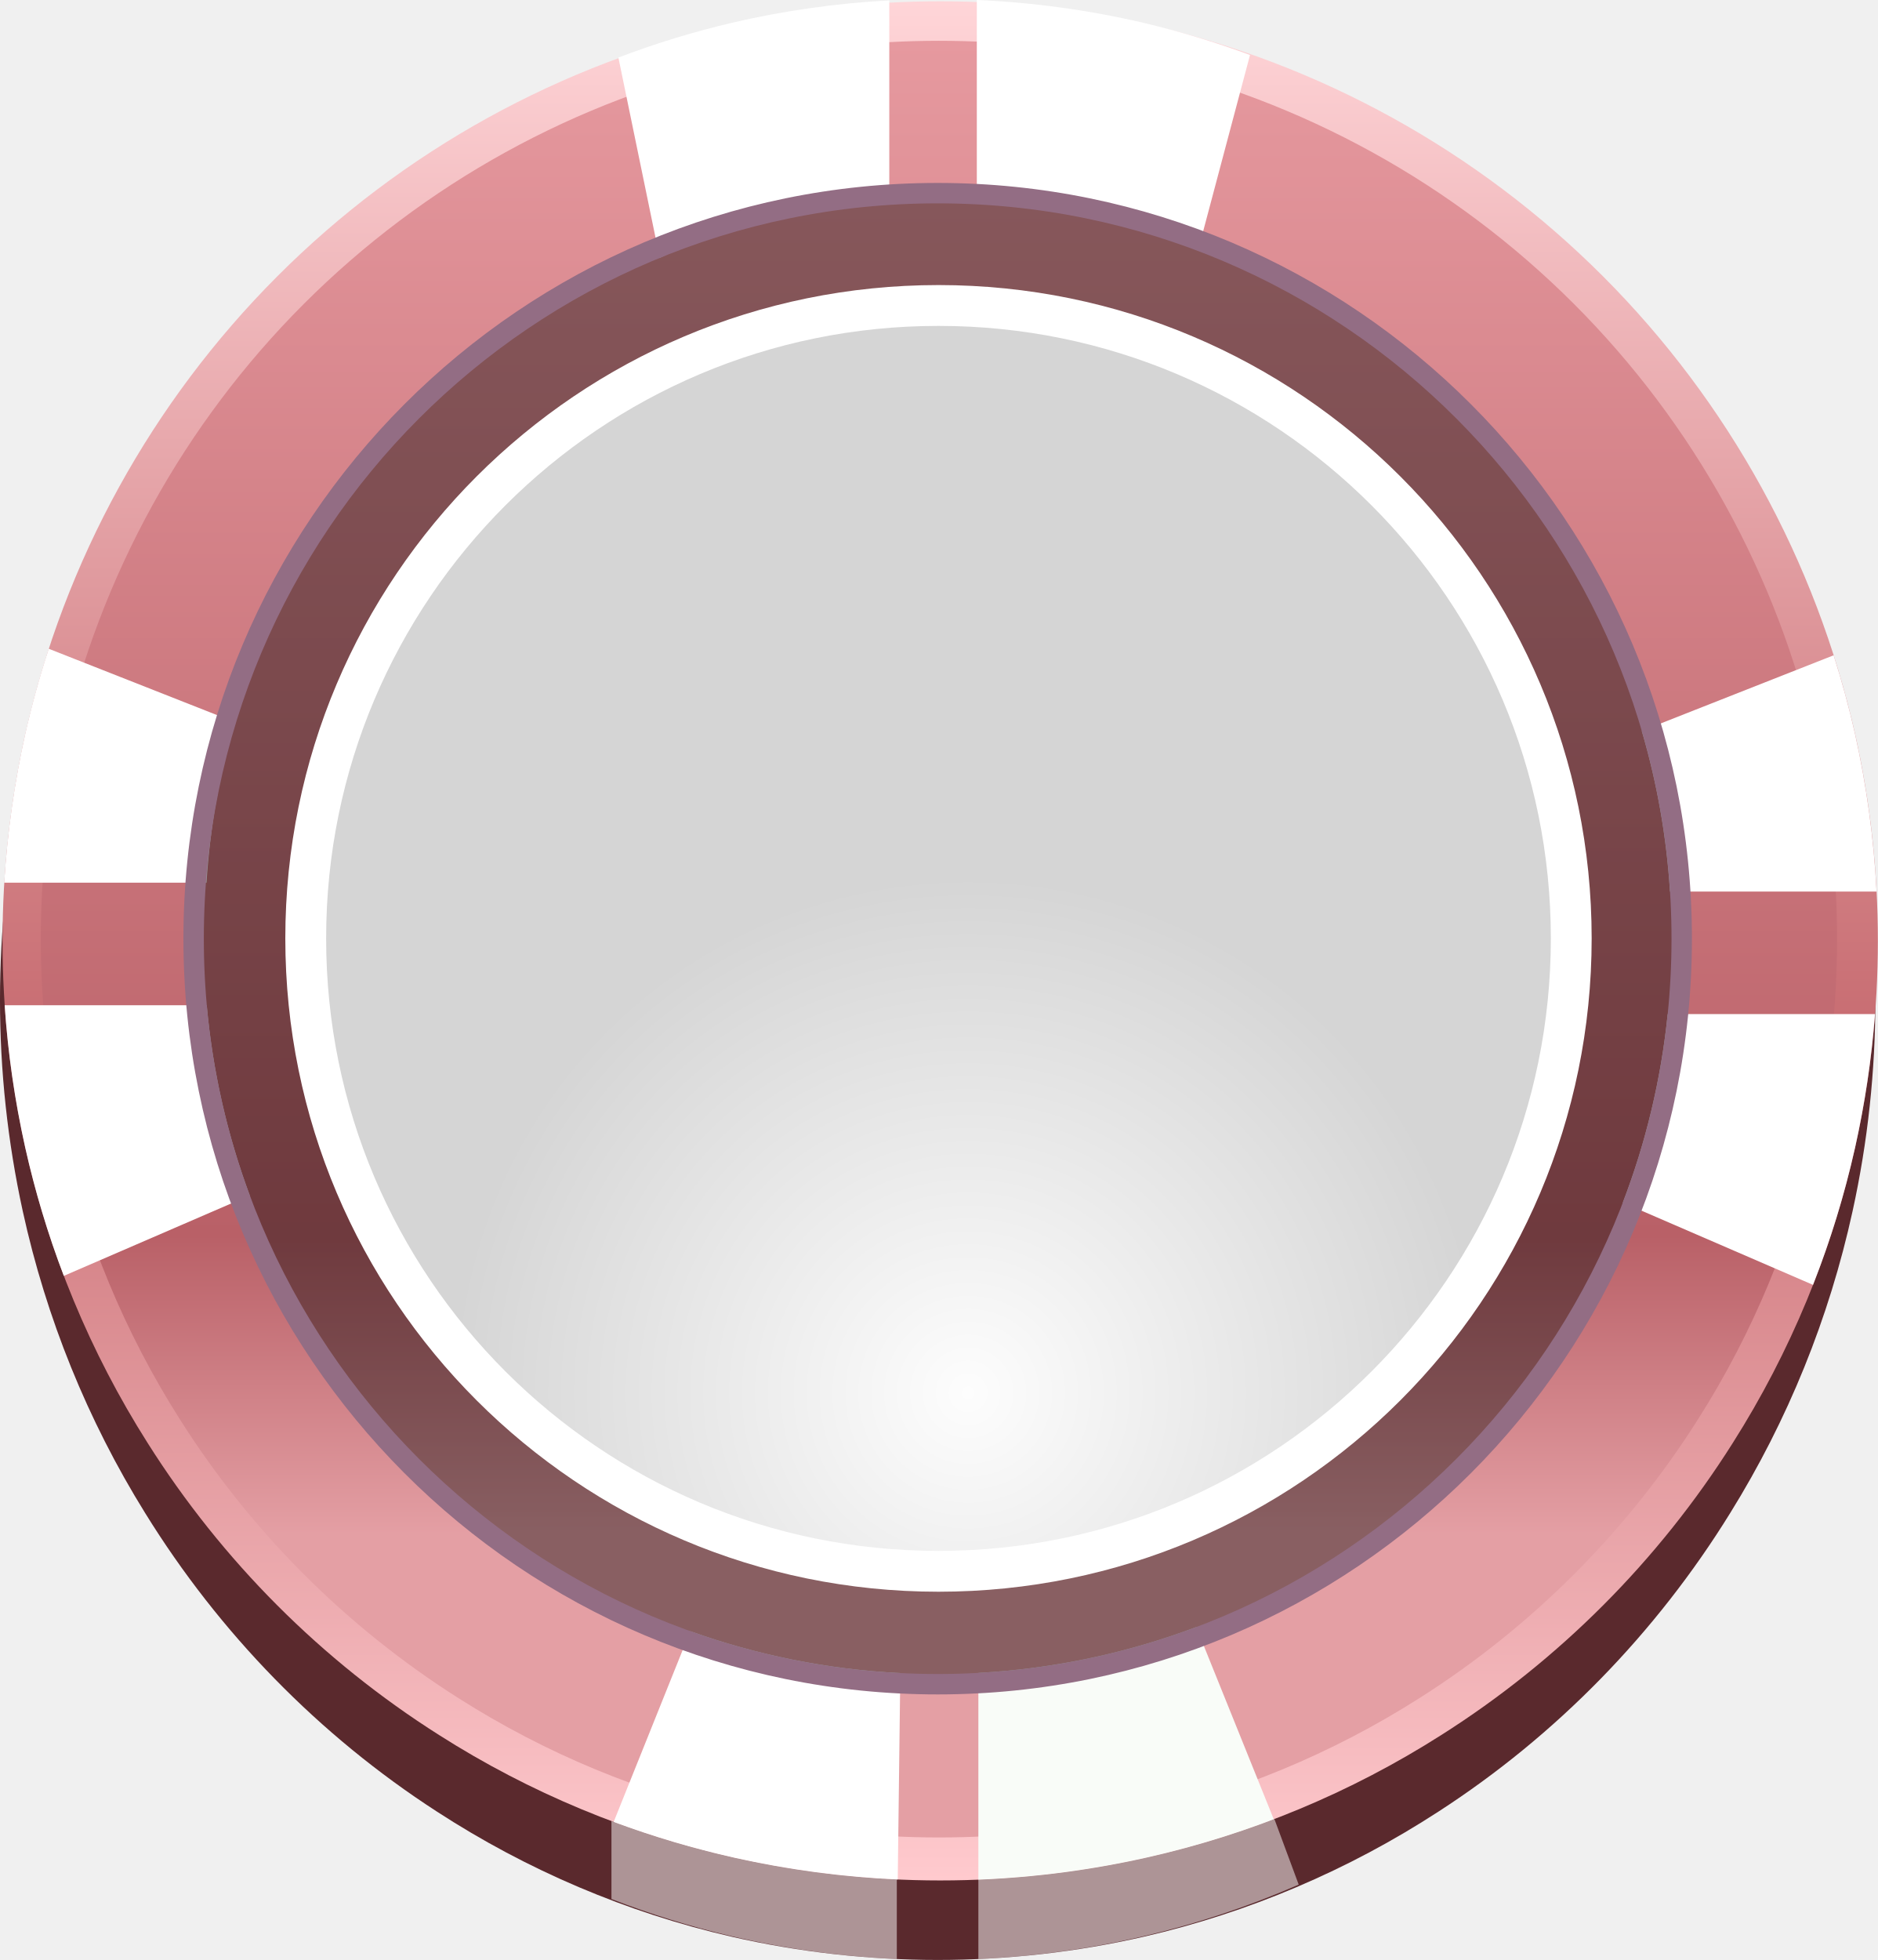
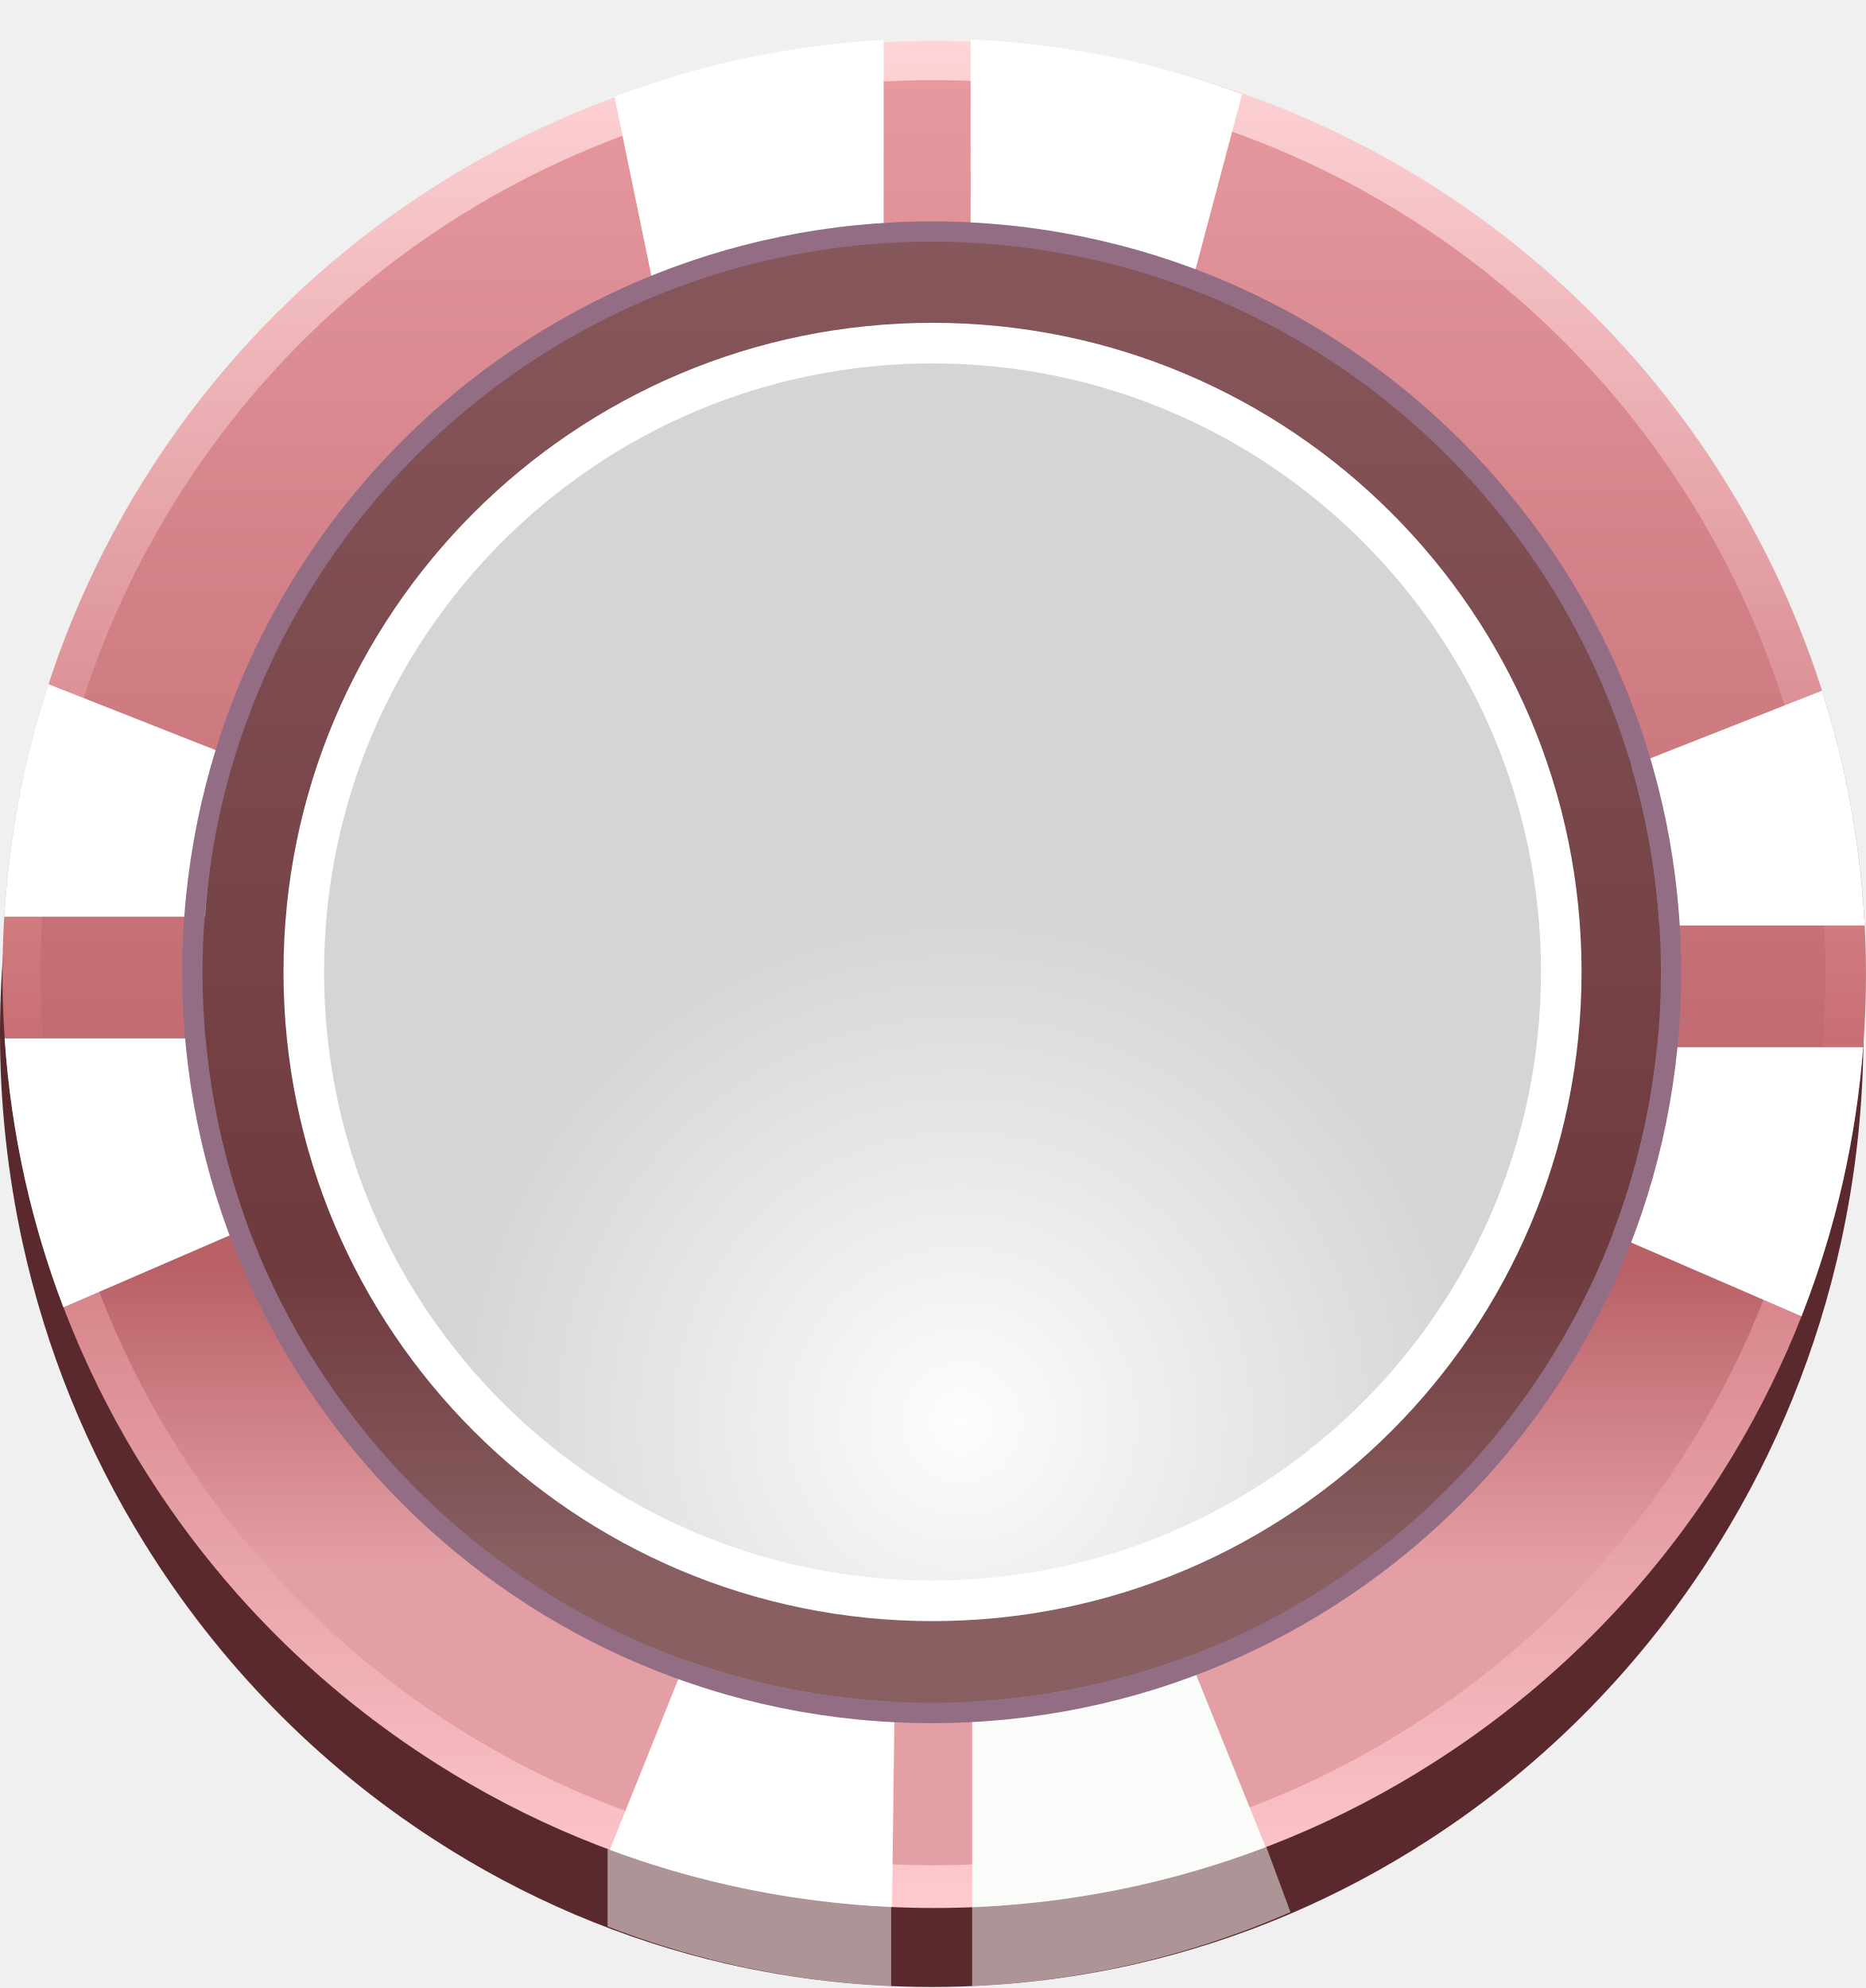
- <svg xmlns="http://www.w3.org/2000/svg" width="46" height="48" viewBox="0 0 46 48" fill="none">
-   <path d="M45.938 24.489C45.94 26.228 45.753 27.962 45.381 29.659C44.807 32.282 43.793 34.782 42.385 37.05C40.563 39.999 38.123 42.497 35.242 44.362C33.026 45.803 30.583 46.841 28.021 47.429C24.694 48.189 21.244 48.189 17.918 47.429C15.356 46.841 12.913 45.803 10.697 44.362C7.816 42.497 5.376 39.999 3.553 37.05C2.145 34.782 1.131 32.282 0.557 29.659C-0.186 26.253 -0.186 22.721 0.557 19.315C1.516 14.978 3.656 11.007 6.728 7.863C9.801 4.719 13.68 2.53 17.918 1.549C21.244 0.789 24.694 0.789 28.021 1.549C32.258 2.531 36.137 4.72 39.209 7.864C42.281 11.008 44.421 14.978 45.381 19.315C45.753 21.013 45.94 22.748 45.938 24.489Z" fill="#5A292D" />
-   <path d="M46 23.042C46.001 24.744 45.814 26.441 45.443 28.102C44.869 30.669 43.855 33.116 42.447 35.336C40.624 38.222 38.184 40.667 35.303 42.492C33.087 43.903 30.644 44.918 28.082 45.493C24.756 46.238 21.306 46.238 17.979 45.493C15.418 44.918 12.974 43.903 10.758 42.492C7.877 40.667 5.437 38.222 3.615 35.336C2.207 33.116 1.193 30.669 0.619 28.102C-0.124 24.768 -0.124 21.311 0.619 17.978C1.578 13.733 3.717 9.847 6.79 6.77C9.862 3.692 13.742 1.55 17.979 0.59C21.306 -0.154 24.756 -0.154 28.082 0.59C32.319 1.551 36.198 3.694 39.271 6.771C42.343 9.848 44.483 13.733 45.443 17.978C45.815 19.64 46.001 21.338 46 23.042Z" fill="url(#paint0_linear_10072_18264)" />
-   <path d="M45 22.999C45.001 24.627 44.822 26.249 44.466 27.837C43.916 30.291 42.945 32.631 41.597 34.754C39.851 37.513 37.514 39.85 34.755 41.596C32.632 42.944 30.292 43.915 27.838 44.465C24.652 45.177 21.348 45.177 18.162 44.465C15.708 43.915 13.368 42.944 11.245 41.596C8.486 39.85 6.149 37.513 4.403 34.754C3.055 32.631 2.084 30.291 1.534 27.837C0.822 24.65 0.822 21.345 1.534 18.157C2.452 14.099 4.502 10.383 7.444 7.441C10.387 4.499 14.103 2.45 18.162 1.533C21.348 0.821 24.652 0.821 27.838 1.533C31.896 2.451 35.612 4.5 38.554 7.442C41.497 10.384 43.547 14.099 44.466 18.157C44.822 19.747 45.001 21.37 45 22.999Z" fill="url(#paint1_linear_10072_18264)" />
-   <path fill-rule="evenodd" clip-rule="evenodd" d="M23.966 46.033V47.977C25.326 47.915 26.682 47.729 28.019 47.417C29.319 47.112 30.588 46.689 31.813 46.154L31.217 44.547C30.198 44.937 29.149 45.254 28.081 45.493C26.724 45.797 25.347 45.977 23.966 46.033Z" fill="white" fill-opacity="0.5" />
-   <path fill-rule="evenodd" clip-rule="evenodd" d="M14.978 44.599L14.978 46.507C15.935 46.878 16.917 47.183 17.916 47.417C19.253 47.729 20.609 47.915 21.968 47.977V46.028C20.629 45.966 19.294 45.788 17.978 45.494C16.957 45.264 15.954 44.965 14.978 44.599Z" fill="white" fill-opacity="0.5" />
-   <path fill-rule="evenodd" clip-rule="evenodd" d="M44.916 16.048C45.118 16.682 45.294 17.325 45.441 17.977C45.725 19.247 45.901 20.537 45.968 21.834H40.907C40.822 20.476 40.586 19.16 40.216 17.9L44.916 16.048Z" fill="white" />
-   <path fill-rule="evenodd" clip-rule="evenodd" d="M39.752 29.451C40.311 27.994 40.687 26.446 40.851 24.835H45.93C45.846 25.933 45.682 27.025 45.442 28.102C45.185 29.25 44.84 30.375 44.411 31.466L39.752 29.451Z" fill="white" />
-   <path fill-rule="evenodd" clip-rule="evenodd" d="M23.928 -0.001C25.301 0.059 26.67 0.246 28.019 0.561C28.903 0.77 29.771 1.033 30.62 1.347L29.351 6.12C27.651 5.363 25.829 4.899 23.928 4.782V-0.001Z" fill="white" />
-   <path fill-rule="evenodd" clip-rule="evenodd" d="M21.784 0.01V4.797C19.805 4.948 17.913 5.474 16.16 6.316L15.148 1.409C16.05 1.067 16.974 0.783 17.916 0.561C19.192 0.263 20.486 0.079 21.784 0.01Z" fill="white" />
-   <path fill-rule="evenodd" clip-rule="evenodd" d="M5.064 24.618C5.21 26.243 5.571 27.805 6.118 29.276L1.563 31.246C1.173 30.224 0.857 29.174 0.617 28.102C0.361 26.952 0.193 25.788 0.114 24.618H5.064Z" fill="white" />
-   <path fill-rule="evenodd" clip-rule="evenodd" d="M0.103 21.617C0.178 20.396 0.349 19.179 0.617 17.978C0.777 17.27 0.969 16.573 1.194 15.888L5.75 17.683C5.38 18.943 5.144 20.26 5.059 21.617H0.103Z" fill="white" />
-   <path fill-rule="evenodd" clip-rule="evenodd" d="M23.966 40.969C25.836 40.866 27.629 40.477 29.303 39.846L31.202 44.553C30.188 44.94 29.144 45.255 28.081 45.493C26.724 45.797 25.347 45.977 23.966 46.033V40.969Z" fill="#F9FCF8" />
-   <path fill-rule="evenodd" clip-rule="evenodd" d="M16.908 39.947C18.528 40.528 20.256 40.883 22.054 40.973L21.991 46.028C20.644 45.968 19.301 45.789 17.978 45.493C16.976 45.268 15.992 44.976 15.032 44.619L16.908 39.947Z" fill="white" />
-   <path d="M22.969 41.246C33.036 41.246 41.195 33.071 41.195 22.988C41.195 12.905 33.036 4.73 22.969 4.73C12.903 4.73 4.743 12.905 4.743 22.988C4.743 33.071 12.903 41.246 22.969 41.246Z" fill="black" fill-opacity="0.4" stroke="#936D84" stroke-width="0.5" />
-   <path d="M38.489 22.981C38.489 31.542 31.549 38.481 22.989 38.481C14.429 38.481 7.489 31.542 7.489 22.981C7.489 14.421 14.429 7.481 22.989 7.481C31.549 7.481 38.489 14.421 38.489 22.981Z" fill="url(#paint2_radial_10072_18264)" stroke="white" />
+ <svg xmlns="http://www.w3.org/2000/svg" width="46" height="49" viewBox="0 0 46 49" fill="none">
+   <path d="M45.938 25.465C45.94 27.204 45.753 28.938 45.381 30.635C44.807 33.258 43.793 35.758 42.385 38.026C40.563 40.975 38.123 43.473 35.242 45.338C33.026 46.779 30.583 47.817 28.021 48.405C24.694 49.165 21.244 49.165 17.918 48.405C15.356 47.817 12.913 46.779 10.697 45.338C7.816 43.473 5.376 40.975 3.553 38.026C2.145 35.758 1.131 33.258 0.557 30.635C-0.186 27.229 -0.186 23.697 0.557 20.291C1.516 15.954 3.656 11.983 6.728 8.839C9.801 5.695 13.68 3.506 17.918 2.525C21.244 1.765 24.694 1.765 28.021 2.525C32.258 3.507 36.137 5.696 39.209 8.84C42.281 11.984 44.421 15.954 45.381 20.291C45.753 21.989 45.94 23.725 45.938 25.465Z" fill="#5A292D" />
+   <path d="M46 24.018C46.001 25.72 45.814 27.417 45.443 29.078C44.869 31.645 43.855 34.092 42.447 36.312C40.624 39.198 38.184 41.643 35.303 43.468C33.087 44.879 30.644 45.894 28.082 46.47C24.756 47.214 21.306 47.214 17.979 46.47C15.417 45.894 12.974 44.879 10.758 43.468C7.877 41.643 5.437 39.198 3.615 36.312C2.207 34.092 1.193 31.645 0.619 29.078C-0.124 25.744 -0.124 22.288 0.619 18.954C1.578 14.709 3.717 10.823 6.79 7.746C9.862 4.668 13.742 2.526 17.979 1.566C21.306 0.822 24.756 0.822 28.082 1.566C32.319 2.527 36.198 4.67 39.27 7.747C42.343 10.824 44.483 14.709 45.443 18.954C45.815 20.616 46.001 22.314 46 24.018Z" fill="url(#paint0_linear_10187_105807)" />
+   <path d="M45 23.975C45.001 25.603 44.822 27.225 44.466 28.813C43.916 31.267 42.945 33.607 41.597 35.73C39.851 38.489 37.514 40.826 34.755 42.572C32.632 43.92 30.292 44.891 27.838 45.441C24.652 46.153 21.348 46.153 18.162 45.441C15.708 44.891 13.368 43.92 11.245 42.572C8.486 40.826 6.149 38.489 4.403 35.73C3.055 33.607 2.084 31.267 1.534 28.813C0.822 25.626 0.822 22.321 1.534 19.133C2.452 15.075 4.502 11.359 7.444 8.417C10.387 5.475 14.103 3.427 18.162 2.509C21.348 1.797 24.652 1.797 27.838 2.509C31.896 3.428 35.612 5.476 38.554 8.418C41.497 11.36 43.547 15.075 44.466 19.133C44.822 20.723 45.001 22.346 45 23.975Z" fill="url(#paint1_linear_10187_105807)" />
+   <path fill-rule="evenodd" clip-rule="evenodd" d="M23.966 47.009V48.953C25.326 48.891 26.682 48.705 28.019 48.393C29.319 48.088 30.588 47.665 31.813 47.13L31.217 45.523C30.198 45.913 29.149 46.23 28.081 46.47C26.724 46.773 25.347 46.953 23.966 47.009Z" fill="white" fill-opacity="0.5" />
+   <path fill-rule="evenodd" clip-rule="evenodd" d="M14.978 45.575L14.978 47.483C15.935 47.855 16.917 48.159 17.916 48.393C19.253 48.705 20.609 48.892 21.969 48.953V47.004C20.629 46.942 19.294 46.764 17.978 46.47C16.957 46.24 15.955 45.941 14.978 45.575Z" fill="white" fill-opacity="0.5" />
+   <path fill-rule="evenodd" clip-rule="evenodd" d="M44.916 17.024C45.119 17.658 45.294 18.301 45.442 18.954C45.725 20.223 45.901 21.513 45.968 22.81H40.907C40.822 21.452 40.586 20.136 40.216 18.876L44.916 17.024Z" fill="white" />
+   <path fill-rule="evenodd" clip-rule="evenodd" d="M39.752 30.427C40.311 28.97 40.687 27.422 40.851 25.811H45.931C45.846 26.91 45.683 28.001 45.442 29.078C45.185 30.226 44.84 31.351 44.411 32.442L39.752 30.427Z" fill="white" />
+   <path fill-rule="evenodd" clip-rule="evenodd" d="M23.928 0.975C25.301 1.035 26.67 1.222 28.019 1.537C28.903 1.746 29.771 2.009 30.62 2.323L29.351 7.096C27.651 6.339 25.829 5.875 23.928 5.758V0.975Z" fill="white" />
+   <path fill-rule="evenodd" clip-rule="evenodd" d="M21.784 0.986V5.773C19.805 5.924 17.913 6.45 16.16 7.292L15.148 2.385C16.05 2.043 16.974 1.759 17.916 1.537C19.192 1.239 20.486 1.055 21.784 0.986Z" fill="white" />
+   <path fill-rule="evenodd" clip-rule="evenodd" d="M5.064 25.595C5.21 27.219 5.571 28.781 6.118 30.252L1.563 32.222C1.173 31.2 0.857 30.15 0.617 29.078C0.361 27.928 0.193 26.764 0.114 25.595H5.064Z" fill="white" />
+   <path fill-rule="evenodd" clip-rule="evenodd" d="M0.104 22.593C0.178 21.372 0.35 20.155 0.617 18.954C0.777 18.246 0.97 17.549 1.194 16.864L5.75 18.66C5.38 19.919 5.144 21.236 5.059 22.593H0.104Z" fill="white" />
+   <path fill-rule="evenodd" clip-rule="evenodd" d="M23.967 41.945C25.836 41.842 27.629 41.453 29.303 40.822L31.202 45.529C30.188 45.916 29.144 46.231 28.081 46.469C26.724 46.773 25.347 46.953 23.967 47.009V41.945Z" fill="#F9FCF8" />
+   <path fill-rule="evenodd" clip-rule="evenodd" d="M16.908 40.923C18.529 41.504 20.256 41.859 22.054 41.949L21.991 47.004C20.644 46.944 19.302 46.766 17.978 46.469C16.976 46.244 15.992 45.952 15.033 45.595L16.908 40.923Z" fill="white" />
+   <path d="M22.969 42.222C33.036 42.222 41.195 34.047 41.195 23.964C41.195 13.881 33.036 5.707 22.969 5.707C12.903 5.707 4.743 13.881 4.743 23.964C4.743 34.047 12.903 42.222 22.969 42.222Z" fill="black" fill-opacity="0.4" stroke="#936D84" stroke-width="0.5" />
+   <path d="M38.489 23.957C38.489 32.518 31.55 39.457 22.989 39.457C14.429 39.457 7.489 32.518 7.489 23.957C7.489 15.397 14.429 8.457 22.989 8.457C31.55 8.457 38.489 15.397 38.489 23.957Z" fill="url(#paint2_radial_10187_105807)" stroke="white" />
  <defs>
-     <linearGradient id="paint0_linear_10072_18264" x1="23.031" y1="0.032" x2="23.031" y2="46.052" gradientUnits="userSpaceOnUse">
+     <linearGradient id="paint0_linear_10187_105807" x1="23.031" y1="1.008" x2="23.031" y2="47.028" gradientUnits="userSpaceOnUse">
      <stop stop-color="#FFD5D8" />
      <stop offset="0.545" stop-color="#C86D72" />
      <stop offset="1" stop-color="#FFCACE" />
    </linearGradient>
-     <linearGradient id="paint1_linear_10072_18264" x1="23" y1="0.999" x2="23" y2="44.999" gradientUnits="userSpaceOnUse">
+     <linearGradient id="paint1_linear_10187_105807" x1="23" y1="1.975" x2="23" y2="45.975" gradientUnits="userSpaceOnUse">
      <stop stop-color="#E6999F" />
      <stop offset="0.665" stop-color="#B96067" />
      <stop offset="0.831" stop-color="#E49FA4" />
    </linearGradient>
-     <radialGradient id="paint2_radial_10072_18264" cx="0" cy="0" r="1" gradientUnits="userSpaceOnUse" gradientTransform="translate(23.7135 34.0842) rotate(90) scale(15.3089)">
+     <radialGradient id="paint2_radial_10187_105807" cx="0" cy="0" r="1" gradientUnits="userSpaceOnUse" gradientTransform="translate(23.7137 35.0603) rotate(90) scale(15.3089)">
      <stop stop-color="#FDFDFD" />
      <stop offset="0.825" stop-color="#D5D5D5" />
    </radialGradient>
  </defs>
</svg>
